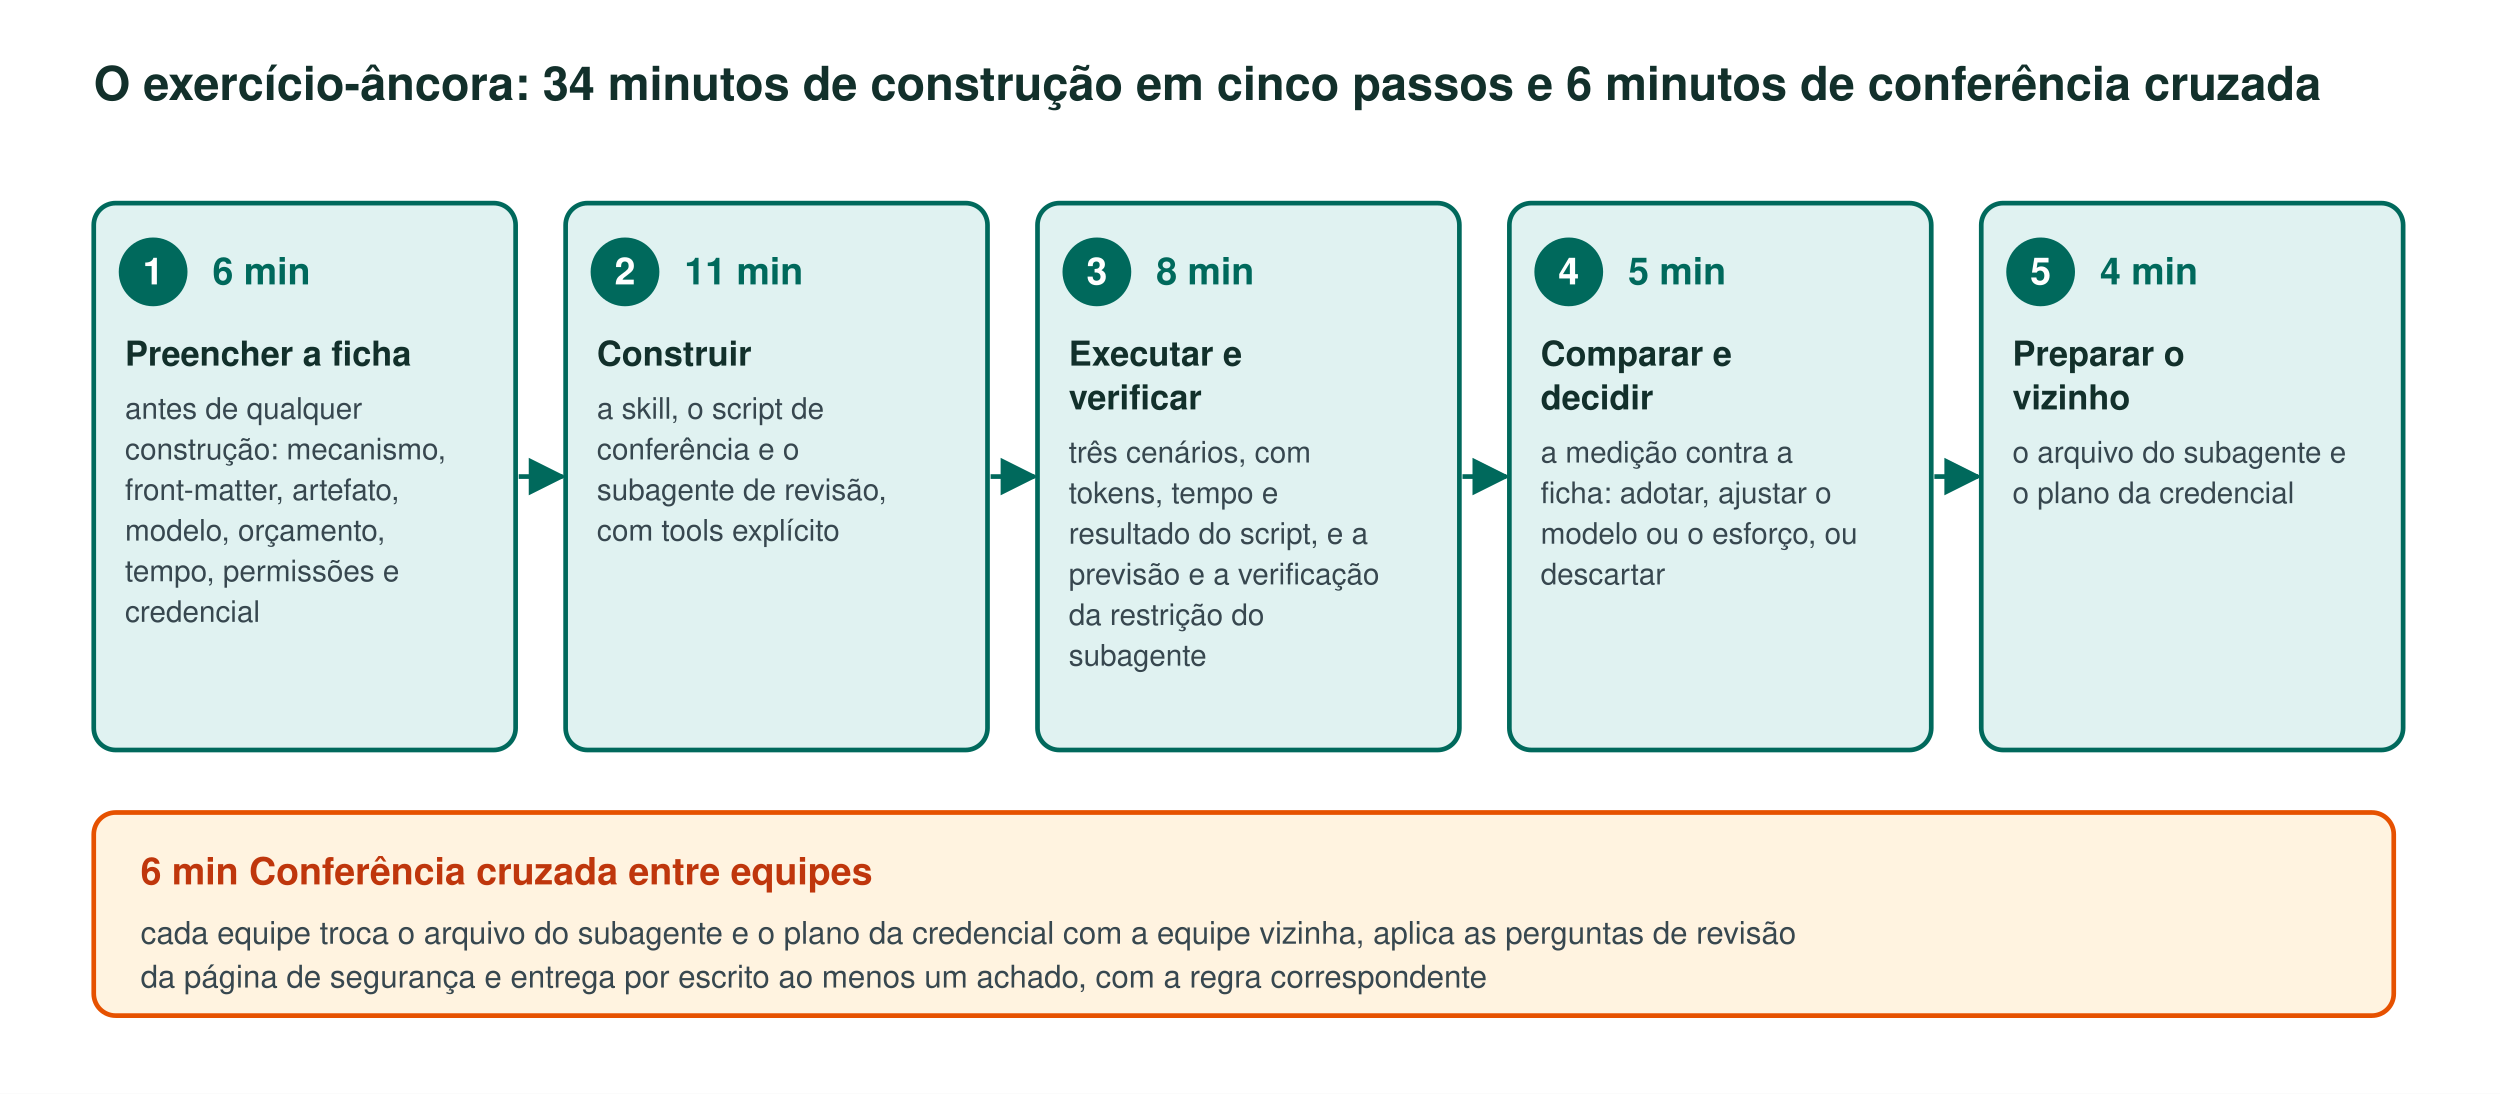
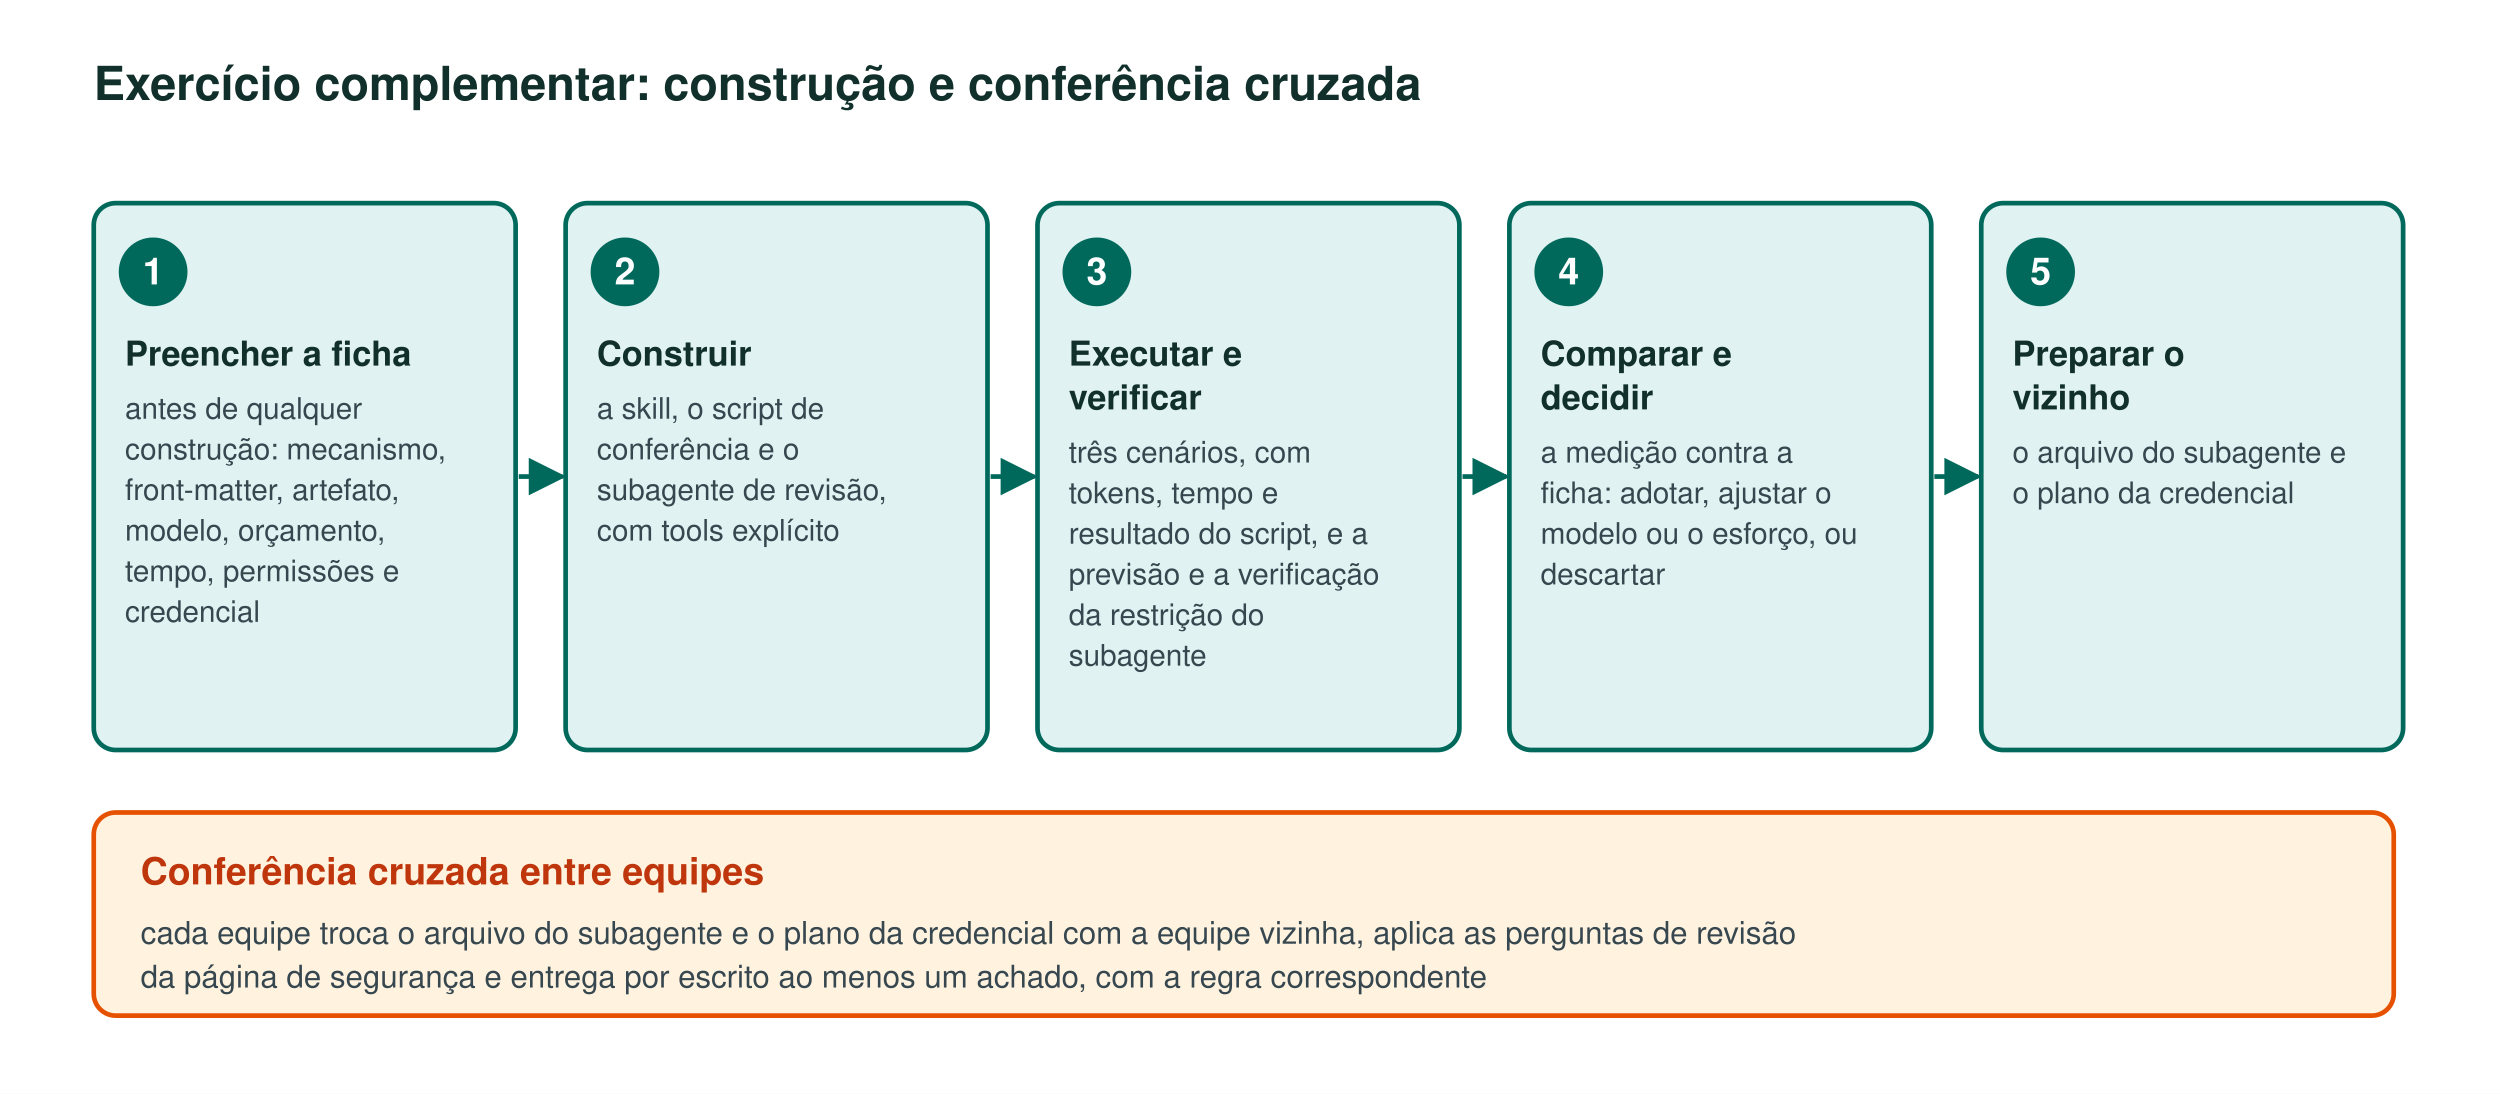
<svg xmlns="http://www.w3.org/2000/svg" viewBox="0 0 1600 700" font-family="Helvetica, Arial, sans-serif">
  <defs>
    <marker id="seta" viewBox="0 0 10 10" refX="9" refY="5" markerWidth="8" markerHeight="8" orient="auto-start-reverse">
      <path d="M0,0 L10,5 L0,10 z" fill="#00695c" />
    </marker>
  </defs>
  <rect width="1600" height="700" fill="#ffffff" />
-   <text x="60" y="64" font-size="30" font-weight="bold" fill="#12302b">O exercício-âncora: 34 minutos de construção em cinco passos e 6 minutos de conferência cruzada</text>
+   <text x="60" y="64" font-size="30" font-weight="bold" fill="#12302b">Exercício complementar: construção e conferência cruzada</text>
  <rect x="60" y="130" width="270" height="350" rx="14" fill="#e0f2f1" stroke="#00695c" stroke-width="3" />
  <circle cx="98" cy="174" r="22" fill="#00695c" />
  <text x="98" y="182" font-size="24" font-weight="bold" fill="#ffffff" text-anchor="middle">1</text>
-   <text x="136" y="182" font-size="24" font-weight="bold" fill="#00695c">6 min</text>
  <text x="80" y="234" font-size="22" font-weight="bold" fill="#12302b">Preencher a ficha</text>
  <text x="80" y="268" font-size="19" fill="#37474f">antes de qualquer</text>
  <text x="80" y="294" font-size="19" fill="#37474f">construção: mecanismo,</text>
  <text x="80" y="320" font-size="19" fill="#37474f">front-matter, artefato,</text>
  <text x="80" y="346" font-size="19" fill="#37474f">modelo, orçamento,</text>
  <text x="80" y="372" font-size="19" fill="#37474f">tempo, permissões e</text>
  <text x="80" y="398" font-size="19" fill="#37474f">credencial</text>
  <line x1="332" y1="305" x2="360" y2="305" stroke="#00695c" stroke-width="3" marker-end="url(#seta)" />
  <rect x="362" y="130" width="270" height="350" rx="14" fill="#e0f2f1" stroke="#00695c" stroke-width="3" />
  <circle cx="400" cy="174" r="22" fill="#00695c" />
  <text x="400" y="182" font-size="24" font-weight="bold" fill="#ffffff" text-anchor="middle">2</text>
-   <text x="438" y="182" font-size="24" font-weight="bold" fill="#00695c">11 min</text>
  <text x="382" y="234" font-size="22" font-weight="bold" fill="#12302b">Construir</text>
  <text x="382" y="268" font-size="19" fill="#37474f">a skill, o script de</text>
  <text x="382" y="294" font-size="19" fill="#37474f">conferência e o</text>
  <text x="382" y="320" font-size="19" fill="#37474f">subagente de revisão,</text>
  <text x="382" y="346" font-size="19" fill="#37474f">com tools explícito</text>
  <line x1="634" y1="305" x2="662" y2="305" stroke="#00695c" stroke-width="3" marker-end="url(#seta)" />
  <rect x="664" y="130" width="270" height="350" rx="14" fill="#e0f2f1" stroke="#00695c" stroke-width="3" />
  <circle cx="702" cy="174" r="22" fill="#00695c" />
  <text x="702" y="182" font-size="24" font-weight="bold" fill="#ffffff" text-anchor="middle">3</text>
-   <text x="740" y="182" font-size="24" font-weight="bold" fill="#00695c">8 min</text>
  <text x="684" y="234" font-size="22" font-weight="bold" fill="#12302b">Executar e</text>
  <text x="684" y="262" font-size="22" font-weight="bold" fill="#12302b">verificar</text>
  <text x="684" y="296" font-size="19" fill="#37474f">três cenários, com</text>
  <text x="684" y="322" font-size="19" fill="#37474f">tokens, tempo e</text>
  <text x="684" y="348" font-size="19" fill="#37474f">resultado do script, e a</text>
  <text x="684" y="374" font-size="19" fill="#37474f">previsão e a verificação</text>
  <text x="684" y="400" font-size="19" fill="#37474f">da restrição do</text>
  <text x="684" y="426" font-size="19" fill="#37474f">subagente</text>
  <line x1="936" y1="305" x2="964" y2="305" stroke="#00695c" stroke-width="3" marker-end="url(#seta)" />
  <rect x="966" y="130" width="270" height="350" rx="14" fill="#e0f2f1" stroke="#00695c" stroke-width="3" />
  <circle cx="1004" cy="174" r="22" fill="#00695c" />
  <text x="1004" y="182" font-size="24" font-weight="bold" fill="#ffffff" text-anchor="middle">4</text>
-   <text x="1042" y="182" font-size="24" font-weight="bold" fill="#00695c">5 min</text>
  <text x="986" y="234" font-size="22" font-weight="bold" fill="#12302b">Comparar e</text>
  <text x="986" y="262" font-size="22" font-weight="bold" fill="#12302b">decidir</text>
  <text x="986" y="296" font-size="19" fill="#37474f">a medição contra a</text>
  <text x="986" y="322" font-size="19" fill="#37474f">ficha: adotar, ajustar o</text>
  <text x="986" y="348" font-size="19" fill="#37474f">modelo ou o esforço, ou</text>
  <text x="986" y="374" font-size="19" fill="#37474f">descartar</text>
  <line x1="1238" y1="305" x2="1266" y2="305" stroke="#00695c" stroke-width="3" marker-end="url(#seta)" />
  <rect x="1268" y="130" width="270" height="350" rx="14" fill="#e0f2f1" stroke="#00695c" stroke-width="3" />
  <circle cx="1306" cy="174" r="22" fill="#00695c" />
  <text x="1306" y="182" font-size="24" font-weight="bold" fill="#ffffff" text-anchor="middle">5</text>
-   <text x="1344" y="182" font-size="24" font-weight="bold" fill="#00695c">4 min</text>
  <text x="1288" y="234" font-size="22" font-weight="bold" fill="#12302b">Preparar o</text>
  <text x="1288" y="262" font-size="22" font-weight="bold" fill="#12302b">vizinho</text>
  <text x="1288" y="296" font-size="19" fill="#37474f">o arquivo do subagente e</text>
  <text x="1288" y="322" font-size="19" fill="#37474f">o plano da credencial</text>
  <rect x="60" y="520" width="1472" height="130" rx="14" fill="#fff3e0" stroke="#e65100" stroke-width="3" />
-   <text x="90" y="566" font-size="24" font-weight="bold" fill="#bf360c">6 min  Conferência cruzada entre equipes</text>
+   <text x="90" y="566" font-size="24" font-weight="bold" fill="#bf360c">Conferência cruzada entre equipes</text>
  <text x="90" y="604" font-size="20" fill="#37474f">cada equipe troca o arquivo do subagente e o plano da credencial com a equipe vizinha, aplica as perguntas de revisão</text>
  <text x="90" y="632" font-size="20" fill="#37474f">da página de segurança e entrega por escrito ao menos um achado, com a regra correspondente</text>
</svg>
